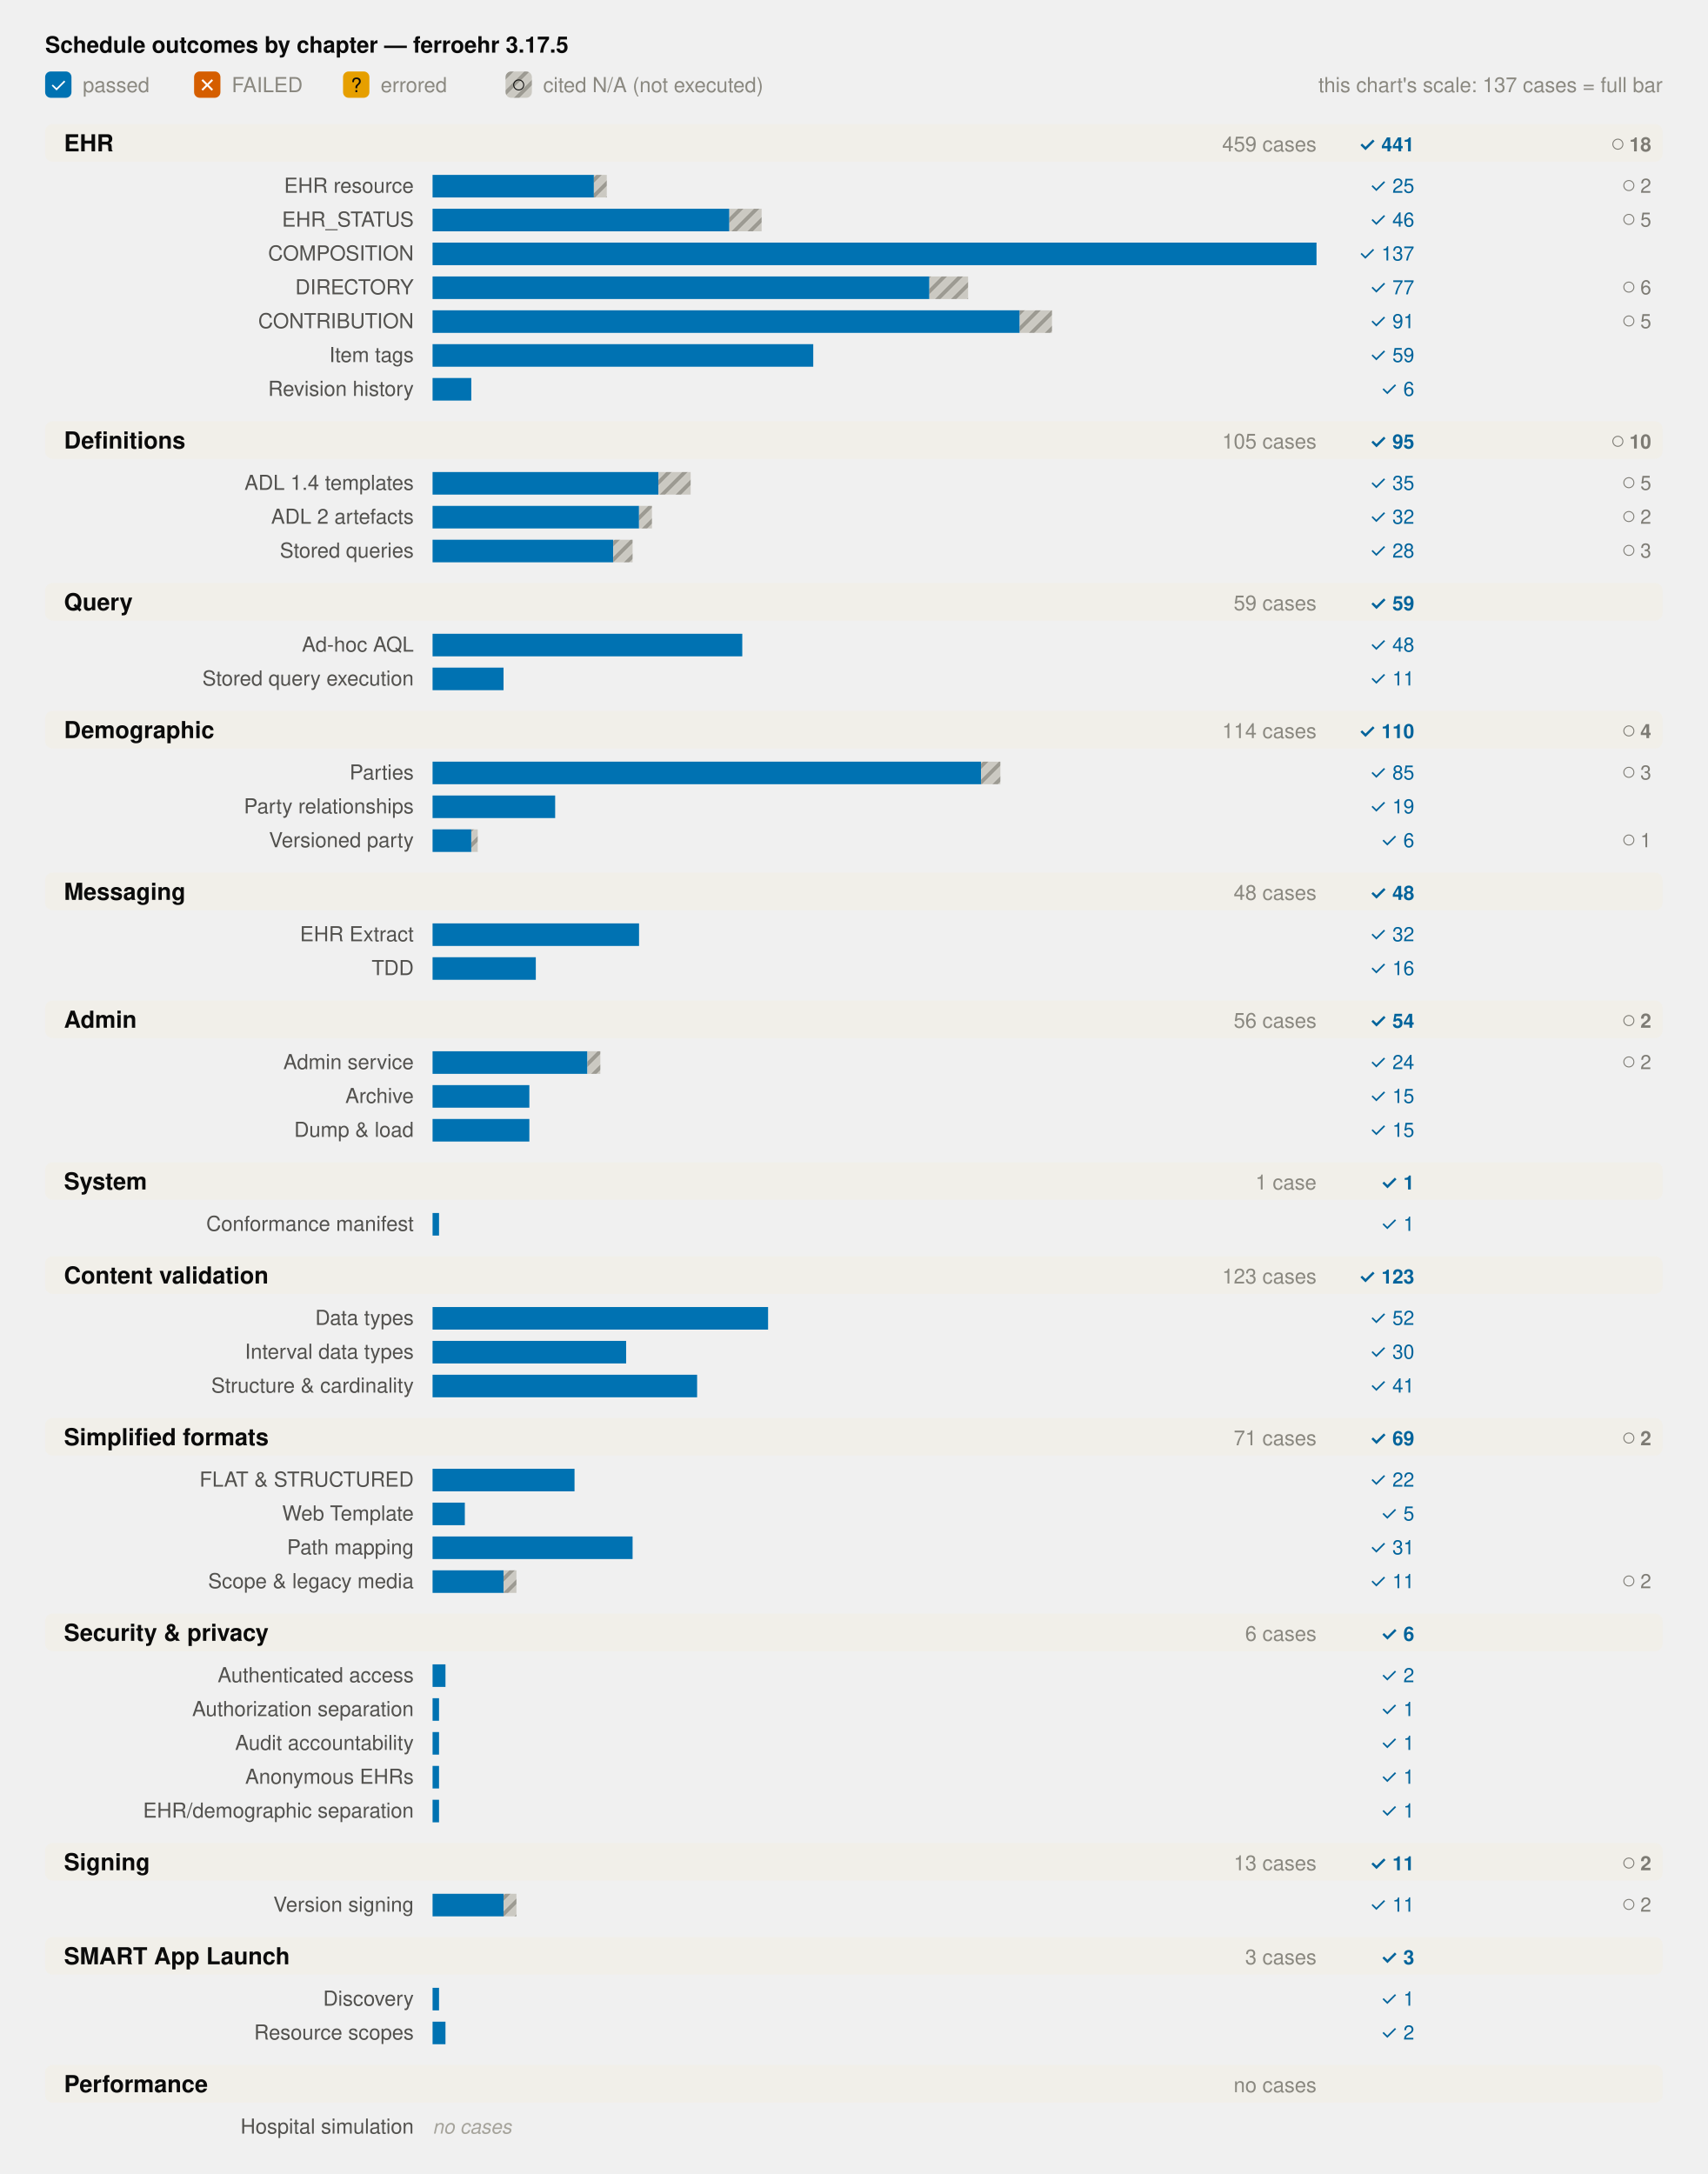
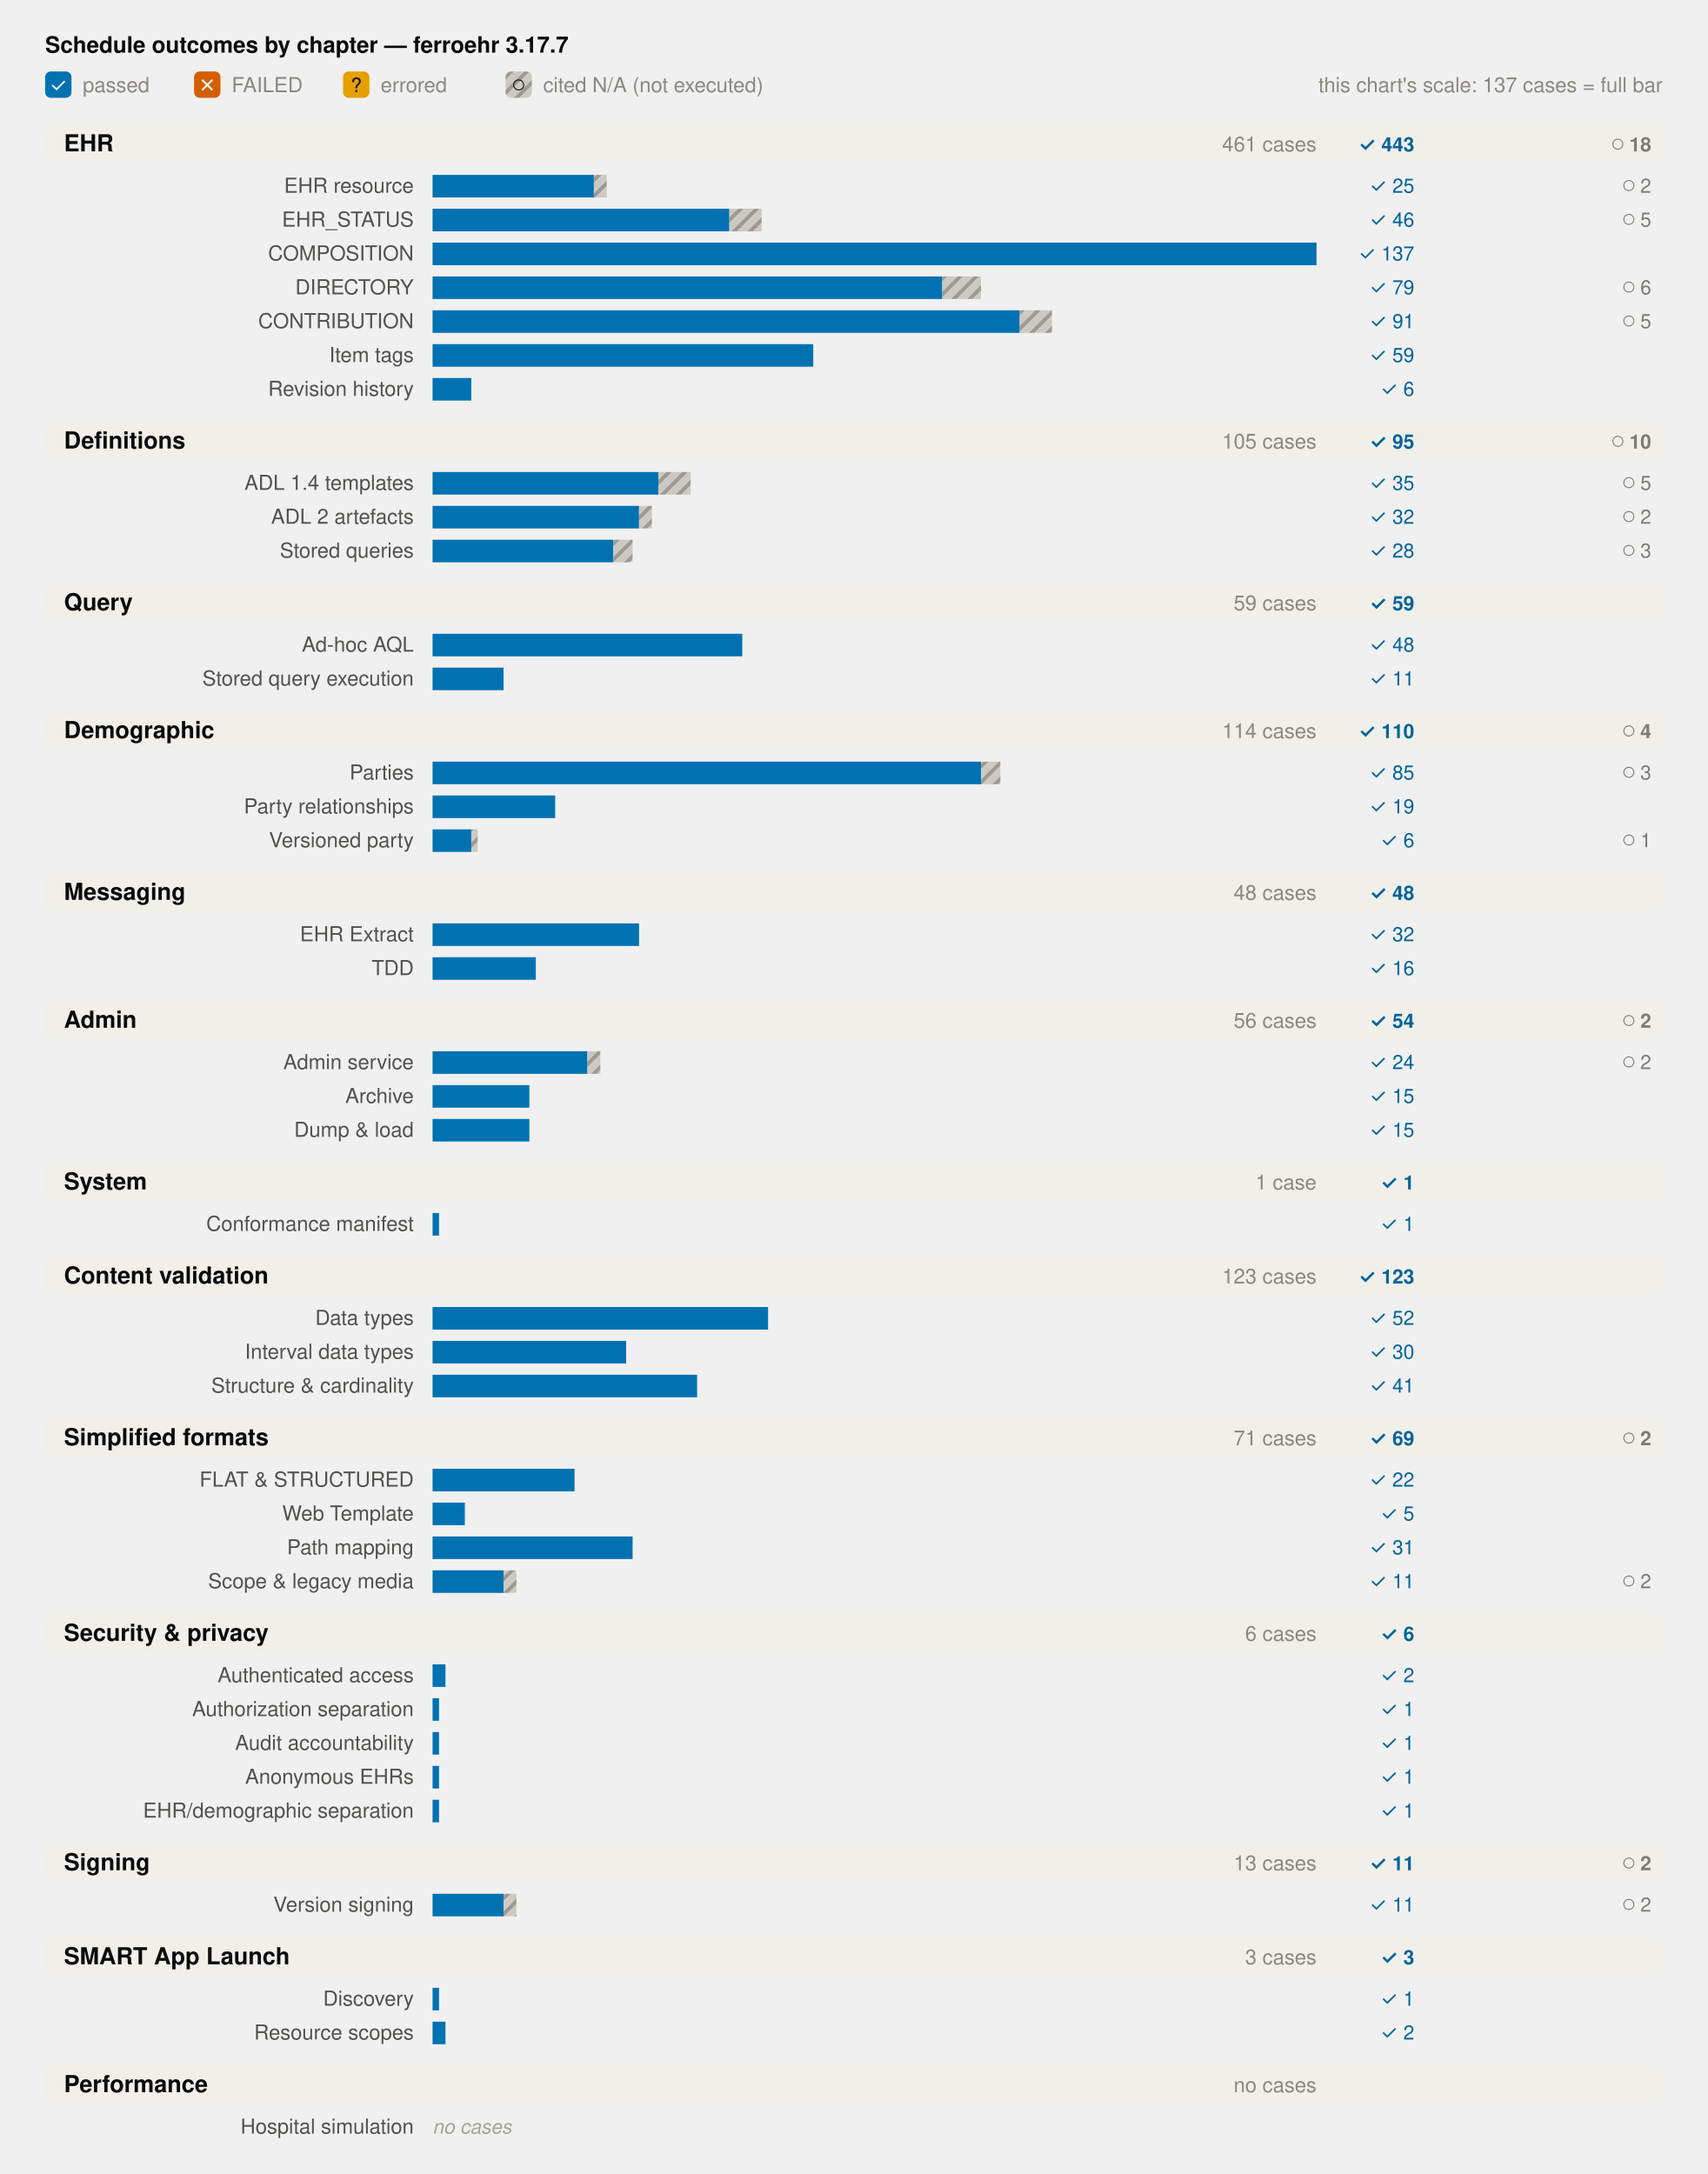
<svg xmlns="http://www.w3.org/2000/svg" viewBox="0 0 908 1156" width="908" height="1156" role="img">
  <style>
text { fill: #52514e; font: 12px -apple-system, 'Segoe UI', Helvetica, Arial, sans-serif; }
.title { fill: #0b0b0b; font-weight: 600; }
.muted { fill: #8a8880; font-size: 11px; }
.grid { stroke: #e4e2dd; stroke-width: 1; }
.cell-label { fill: #ffffff; font-size: 11px; }
.cell-label-dim { fill: #0b0b0b; font-size: 11px; }
.ev-passed { fill: #0072b2; }
.ev-failed { fill: #d55e00; }
.ev-inconclusive { fill: #e69f00; }
.ev-not-evidenced { fill: #cbc9c2; }
.ev-not-claimed { fill: #edece8; }
.cell-required { stroke: #52514e; stroke-width: 1.2; }
.cell-optional { stroke: #cbc9c2; stroke-width: 1; stroke-dasharray: 3 2; }
.bar-passed { fill: #0072b2; }
.bar-failed { fill: #d55e00; }
.bar-errored { fill: #e69f00; }
.bar-na { fill: #cbc9c2; }
.seg-label { fill: #ffffff; font-size: 10.5px; }
.seg-label-dim { fill: #0b0b0b; font-size: 10.5px; }
@media (prefers-color-scheme: dark) {
text { fill: #c3c2b7; }
.title { fill: #ffffff; }
.muted { fill: #8f8e85; }
.grid { stroke: #3a3a38; }
.cell-label { fill: #ffffff; }
.cell-label-dim { fill: #e8e6e0; }
.ev-passed { fill: #3987e5; }
.ev-failed { fill: #e5484d; }
.ev-inconclusive { fill: #f5a623; }
.ev-not-evidenced { fill: #4a4a47; }
.ev-not-claimed { fill: #2b2b29; }
.cell-required { stroke: #c3c2b7; }
.cell-optional { stroke: #4a4a47; }
.bar-passed { fill: #3987e5; }
.bar-failed { fill: #e5484d; }
.bar-errored { fill: #d9a514; }
.bar-na { fill: #4a4a47; }
.seg-label-dim { fill: #e8e6e0; }
}
</style>
  <style>
.chap-row { fill: #f1efe9; }
.chap-name { fill: #0b0b0b; font-size: 12.5px; font-weight: 600; }
.band-label { fill: #52514e; font-size: 11px; }
.band-empty { fill: #a5a39b; font-size: 10.5px; font-style: italic; }
.count { font-size: 10.5px; }
.count-strong { font-weight: 600; }
.count-passed { fill: #00639b; }
.count-failed { fill: #c0530b; font-weight: 600; }
.count-errored { fill: #9a7100; }
.count-na { fill: #7d7b74; }
.na-line { stroke: #9d9b93; stroke-width: 2; }
@media (prefers-color-scheme: dark) {
.chap-row { fill: #2b2b29; }
.chap-name { fill: #ffffff; }
.band-label { fill: #c3c2b7; }
.band-empty { fill: #6f6e68; }
.count-passed { fill: #4f97ee; }
.count-failed { fill: #f2696d; }
.count-errored { fill: #d9a514; }
.count-na { fill: #8f8e85; }
.na-line { stroke: #6d6d69; }
}
</style>
  <defs>
    <pattern id="na-hatch" width="6" height="6" patternUnits="userSpaceOnUse" patternTransform="rotate(45)">
      <rect width="6" height="6" class="bar-na" />
      <line x1="3" y1="0" x2="3" y2="6" class="na-line" />
    </pattern>
  </defs>
-   <text x="24" y="28" class="title">Schedule outcomes by chapter — ferroehr 3.17.5</text>
+   <text x="24" y="28" class="title">Schedule outcomes by chapter — ferroehr 3.17.7</text>
  <rect x="24" y="38" width="14" height="14" rx="3" class="bar-passed" />
  <text x="31" y="49" class="seg-label" text-anchor="middle">✓</text>
  <text x="44" y="49" class="muted">passed</text>
  <rect x="103.2" y="38" width="14" height="14" rx="3" class="bar-failed" />
  <text x="110.2" y="49" class="seg-label" text-anchor="middle">✕</text>
  <text x="123.2" y="49" class="muted">FAILED</text>
  <rect x="182.4" y="38" width="14" height="14" rx="3" class="bar-errored" />
  <text x="189.4" y="49" class="seg-label-dim" text-anchor="middle">?</text>
  <text x="202.4" y="49" class="muted">errored</text>
  <rect x="268.8" y="38" width="14" height="14" rx="3" fill="url(#na-hatch)" />
  <text x="275.8" y="49" class="seg-label-dim" text-anchor="middle">○</text>
  <text x="288.8" y="49" class="muted">cited N/A (not executed)</text>
  <text x="884" y="49" class="muted" text-anchor="end">this chart's scale: 137 cases = full bar</text>
  <rect x="24" y="66" width="860" height="20" rx="4" class="chap-row" />
  <text x="34" y="80.5" class="chap-name">EHR</text>
-   <text x="700" y="80.5" class="muted" text-anchor="end">459 cases</text>
-   <text x="752" y="80.5" class="count count-passed count-strong" text-anchor="end">✓ 441</text>
+   <text x="700" y="80.5" class="muted" text-anchor="end">461 cases</text>
+   <text x="752" y="80.5" class="count count-passed count-strong" text-anchor="end">✓ 443</text>
  <text x="878" y="80.5" class="count count-na count-strong" text-anchor="end">○ 18</text>
  <text x="220" y="102.5" class="band-label" text-anchor="end">EHR resource</text>
  <rect x="230" y="93" width="85.766" height="12" class="bar-passed" />
  <rect x="315.766" y="93" width="6.861" height="12" fill="url(#na-hatch)" />
  <text x="752" y="102.5" class="count count-passed" text-anchor="end">✓ 25</text>
  <text x="878" y="102.5" class="count count-na" text-anchor="end">○ 2</text>
  <text x="220" y="120.5" class="band-label" text-anchor="end">EHR_STATUS</text>
  <rect x="230" y="111" width="157.81" height="12" class="bar-passed" />
  <rect x="387.81" y="111" width="17.153" height="12" fill="url(#na-hatch)" />
  <text x="752" y="120.5" class="count count-passed" text-anchor="end">✓ 46</text>
  <text x="878" y="120.5" class="count count-na" text-anchor="end">○ 5</text>
  <text x="220" y="138.5" class="band-label" text-anchor="end">COMPOSITION</text>
  <rect x="230" y="129" width="470" height="12" class="bar-passed" />
  <text x="752" y="138.5" class="count count-passed" text-anchor="end">✓ 137</text>
  <text x="220" y="156.5" class="band-label" text-anchor="end">DIRECTORY</text>
-   <rect x="230" y="147" width="264.161" height="12" class="bar-passed" />
-   <rect x="494.161" y="147" width="20.584" height="12" fill="url(#na-hatch)" />
-   <text x="752" y="156.5" class="count count-passed" text-anchor="end">✓ 77</text>
+   <rect x="230" y="147" width="271.022" height="12" class="bar-passed" />
+   <rect x="501.022" y="147" width="20.584" height="12" fill="url(#na-hatch)" />
+   <text x="752" y="156.5" class="count count-passed" text-anchor="end">✓ 79</text>
  <text x="878" y="156.5" class="count count-na" text-anchor="end">○ 6</text>
  <text x="220" y="174.5" class="band-label" text-anchor="end">CONTRIBUTION</text>
  <rect x="230" y="165" width="312.19" height="12" class="bar-passed" />
  <rect x="542.19" y="165" width="17.153" height="12" fill="url(#na-hatch)" />
  <text x="752" y="174.5" class="count count-passed" text-anchor="end">✓ 91</text>
  <text x="878" y="174.5" class="count count-na" text-anchor="end">○ 5</text>
  <text x="220" y="192.5" class="band-label" text-anchor="end">Item tags</text>
  <rect x="230" y="183" width="202.409" height="12" class="bar-passed" />
  <text x="752" y="192.5" class="count count-passed" text-anchor="end">✓ 59</text>
  <text x="220" y="210.5" class="band-label" text-anchor="end">Revision history</text>
  <rect x="230" y="201" width="20.584" height="12" class="bar-passed" />
  <text x="752" y="210.5" class="count count-passed" text-anchor="end">✓ 6</text>
  <rect x="24" y="224" width="860" height="20" rx="4" class="chap-row" />
  <text x="34" y="238.5" class="chap-name">Definitions</text>
  <text x="700" y="238.5" class="muted" text-anchor="end">105 cases</text>
  <text x="752" y="238.5" class="count count-passed count-strong" text-anchor="end">✓ 95</text>
  <text x="878" y="238.5" class="count count-na count-strong" text-anchor="end">○ 10</text>
  <text x="220" y="260.5" class="band-label" text-anchor="end">ADL 1.4 templates</text>
  <rect x="230" y="251" width="120.073" height="12" class="bar-passed" />
  <rect x="350.073" y="251" width="17.153" height="12" fill="url(#na-hatch)" />
  <text x="752" y="260.5" class="count count-passed" text-anchor="end">✓ 35</text>
  <text x="878" y="260.5" class="count count-na" text-anchor="end">○ 5</text>
  <text x="220" y="278.5" class="band-label" text-anchor="end">ADL 2 artefacts</text>
  <rect x="230" y="269" width="109.781" height="12" class="bar-passed" />
  <rect x="339.781" y="269" width="6.861" height="12" fill="url(#na-hatch)" />
  <text x="752" y="278.5" class="count count-passed" text-anchor="end">✓ 32</text>
  <text x="878" y="278.5" class="count count-na" text-anchor="end">○ 2</text>
  <text x="220" y="296.5" class="band-label" text-anchor="end">Stored queries</text>
  <rect x="230" y="287" width="96.058" height="12" class="bar-passed" />
  <rect x="326.058" y="287" width="10.292" height="12" fill="url(#na-hatch)" />
  <text x="752" y="296.5" class="count count-passed" text-anchor="end">✓ 28</text>
  <text x="878" y="296.5" class="count count-na" text-anchor="end">○ 3</text>
  <rect x="24" y="310" width="860" height="20" rx="4" class="chap-row" />
  <text x="34" y="324.5" class="chap-name">Query</text>
  <text x="700" y="324.5" class="muted" text-anchor="end">59 cases</text>
  <text x="752" y="324.5" class="count count-passed count-strong" text-anchor="end">✓ 59</text>
  <text x="220" y="346.5" class="band-label" text-anchor="end">Ad-hoc AQL</text>
  <rect x="230" y="337" width="164.672" height="12" class="bar-passed" />
  <text x="752" y="346.5" class="count count-passed" text-anchor="end">✓ 48</text>
  <text x="220" y="364.5" class="band-label" text-anchor="end">Stored query execution</text>
  <rect x="230" y="355" width="37.737" height="12" class="bar-passed" />
  <text x="752" y="364.5" class="count count-passed" text-anchor="end">✓ 11</text>
  <rect x="24" y="378" width="860" height="20" rx="4" class="chap-row" />
  <text x="34" y="392.5" class="chap-name">Demographic</text>
  <text x="700" y="392.5" class="muted" text-anchor="end">114 cases</text>
  <text x="752" y="392.5" class="count count-passed count-strong" text-anchor="end">✓ 110</text>
  <text x="878" y="392.5" class="count count-na count-strong" text-anchor="end">○ 4</text>
  <text x="220" y="414.5" class="band-label" text-anchor="end">Parties</text>
  <rect x="230" y="405" width="291.606" height="12" class="bar-passed" />
  <rect x="521.606" y="405" width="10.292" height="12" fill="url(#na-hatch)" />
  <text x="752" y="414.5" class="count count-passed" text-anchor="end">✓ 85</text>
  <text x="878" y="414.5" class="count count-na" text-anchor="end">○ 3</text>
  <text x="220" y="432.5" class="band-label" text-anchor="end">Party relationships</text>
  <rect x="230" y="423" width="65.182" height="12" class="bar-passed" />
  <text x="752" y="432.5" class="count count-passed" text-anchor="end">✓ 19</text>
  <text x="220" y="450.5" class="band-label" text-anchor="end">Versioned party</text>
  <rect x="230" y="441" width="20.584" height="12" class="bar-passed" />
  <rect x="250.584" y="441" width="3.431" height="12" fill="url(#na-hatch)" />
  <text x="752" y="450.5" class="count count-passed" text-anchor="end">✓ 6</text>
  <text x="878" y="450.5" class="count count-na" text-anchor="end">○ 1</text>
  <rect x="24" y="464" width="860" height="20" rx="4" class="chap-row" />
  <text x="34" y="478.5" class="chap-name">Messaging</text>
  <text x="700" y="478.5" class="muted" text-anchor="end">48 cases</text>
  <text x="752" y="478.5" class="count count-passed count-strong" text-anchor="end">✓ 48</text>
  <text x="220" y="500.5" class="band-label" text-anchor="end">EHR Extract</text>
  <rect x="230" y="491" width="109.781" height="12" class="bar-passed" />
  <text x="752" y="500.5" class="count count-passed" text-anchor="end">✓ 32</text>
  <text x="220" y="518.5" class="band-label" text-anchor="end">TDD</text>
  <rect x="230" y="509" width="54.891" height="12" class="bar-passed" />
  <text x="752" y="518.5" class="count count-passed" text-anchor="end">✓ 16</text>
  <rect x="24" y="532" width="860" height="20" rx="4" class="chap-row" />
  <text x="34" y="546.5" class="chap-name">Admin</text>
  <text x="700" y="546.5" class="muted" text-anchor="end">56 cases</text>
  <text x="752" y="546.5" class="count count-passed count-strong" text-anchor="end">✓ 54</text>
  <text x="878" y="546.5" class="count count-na count-strong" text-anchor="end">○ 2</text>
  <text x="220" y="568.5" class="band-label" text-anchor="end">Admin service</text>
  <rect x="230" y="559" width="82.336" height="12" class="bar-passed" />
  <rect x="312.336" y="559" width="6.861" height="12" fill="url(#na-hatch)" />
  <text x="752" y="568.5" class="count count-passed" text-anchor="end">✓ 24</text>
  <text x="878" y="568.5" class="count count-na" text-anchor="end">○ 2</text>
  <text x="220" y="586.5" class="band-label" text-anchor="end">Archive</text>
  <rect x="230" y="577" width="51.46" height="12" class="bar-passed" />
  <text x="752" y="586.5" class="count count-passed" text-anchor="end">✓ 15</text>
  <text x="220" y="604.5" class="band-label" text-anchor="end">Dump &amp; load</text>
  <rect x="230" y="595" width="51.46" height="12" class="bar-passed" />
  <text x="752" y="604.5" class="count count-passed" text-anchor="end">✓ 15</text>
  <rect x="24" y="618" width="860" height="20" rx="4" class="chap-row" />
  <text x="34" y="632.5" class="chap-name">System</text>
  <text x="700" y="632.5" class="muted" text-anchor="end">1 case</text>
  <text x="752" y="632.5" class="count count-passed count-strong" text-anchor="end">✓ 1</text>
  <text x="220" y="654.5" class="band-label" text-anchor="end">Conformance manifest</text>
  <rect x="230" y="645" width="3.431" height="12" class="bar-passed" />
  <text x="752" y="654.5" class="count count-passed" text-anchor="end">✓ 1</text>
  <rect x="24" y="668" width="860" height="20" rx="4" class="chap-row" />
  <text x="34" y="682.5" class="chap-name">Content validation</text>
  <text x="700" y="682.5" class="muted" text-anchor="end">123 cases</text>
  <text x="752" y="682.5" class="count count-passed count-strong" text-anchor="end">✓ 123</text>
  <text x="220" y="704.5" class="band-label" text-anchor="end">Data types</text>
  <rect x="230" y="695" width="178.394" height="12" class="bar-passed" />
  <text x="752" y="704.5" class="count count-passed" text-anchor="end">✓ 52</text>
  <text x="220" y="722.5" class="band-label" text-anchor="end">Interval data types</text>
  <rect x="230" y="713" width="102.92" height="12" class="bar-passed" />
  <text x="752" y="722.5" class="count count-passed" text-anchor="end">✓ 30</text>
  <text x="220" y="740.5" class="band-label" text-anchor="end">Structure &amp; cardinality</text>
  <rect x="230" y="731" width="140.657" height="12" class="bar-passed" />
  <text x="752" y="740.5" class="count count-passed" text-anchor="end">✓ 41</text>
  <rect x="24" y="754" width="860" height="20" rx="4" class="chap-row" />
  <text x="34" y="768.5" class="chap-name">Simplified formats</text>
  <text x="700" y="768.5" class="muted" text-anchor="end">71 cases</text>
  <text x="752" y="768.5" class="count count-passed count-strong" text-anchor="end">✓ 69</text>
  <text x="878" y="768.5" class="count count-na count-strong" text-anchor="end">○ 2</text>
  <text x="220" y="790.5" class="band-label" text-anchor="end">FLAT &amp; STRUCTURED</text>
  <rect x="230" y="781" width="75.474" height="12" class="bar-passed" />
  <text x="752" y="790.5" class="count count-passed" text-anchor="end">✓ 22</text>
  <text x="220" y="808.5" class="band-label" text-anchor="end">Web Template</text>
  <rect x="230" y="799" width="17.153" height="12" class="bar-passed" />
  <text x="752" y="808.5" class="count count-passed" text-anchor="end">✓ 5</text>
  <text x="220" y="826.5" class="band-label" text-anchor="end">Path mapping</text>
  <rect x="230" y="817" width="106.35" height="12" class="bar-passed" />
  <text x="752" y="826.5" class="count count-passed" text-anchor="end">✓ 31</text>
  <text x="220" y="844.5" class="band-label" text-anchor="end">Scope &amp; legacy media</text>
  <rect x="230" y="835" width="37.737" height="12" class="bar-passed" />
  <rect x="267.737" y="835" width="6.861" height="12" fill="url(#na-hatch)" />
  <text x="752" y="844.5" class="count count-passed" text-anchor="end">✓ 11</text>
  <text x="878" y="844.5" class="count count-na" text-anchor="end">○ 2</text>
  <rect x="24" y="858" width="860" height="20" rx="4" class="chap-row" />
  <text x="34" y="872.5" class="chap-name">Security &amp; privacy</text>
  <text x="700" y="872.5" class="muted" text-anchor="end">6 cases</text>
  <text x="752" y="872.5" class="count count-passed count-strong" text-anchor="end">✓ 6</text>
  <text x="220" y="894.5" class="band-label" text-anchor="end">Authenticated access</text>
  <rect x="230" y="885" width="6.861" height="12" class="bar-passed" />
  <text x="752" y="894.5" class="count count-passed" text-anchor="end">✓ 2</text>
  <text x="220" y="912.5" class="band-label" text-anchor="end">Authorization separation</text>
  <rect x="230" y="903" width="3.431" height="12" class="bar-passed" />
  <text x="752" y="912.5" class="count count-passed" text-anchor="end">✓ 1</text>
  <text x="220" y="930.5" class="band-label" text-anchor="end">Audit accountability</text>
  <rect x="230" y="921" width="3.431" height="12" class="bar-passed" />
  <text x="752" y="930.5" class="count count-passed" text-anchor="end">✓ 1</text>
  <text x="220" y="948.5" class="band-label" text-anchor="end">Anonymous EHRs</text>
  <rect x="230" y="939" width="3.431" height="12" class="bar-passed" />
  <text x="752" y="948.5" class="count count-passed" text-anchor="end">✓ 1</text>
  <text x="220" y="966.5" class="band-label" text-anchor="end">EHR/demographic separation</text>
  <rect x="230" y="957" width="3.431" height="12" class="bar-passed" />
  <text x="752" y="966.5" class="count count-passed" text-anchor="end">✓ 1</text>
  <rect x="24" y="980" width="860" height="20" rx="4" class="chap-row" />
  <text x="34" y="994.5" class="chap-name">Signing</text>
  <text x="700" y="994.5" class="muted" text-anchor="end">13 cases</text>
  <text x="752" y="994.5" class="count count-passed count-strong" text-anchor="end">✓ 11</text>
  <text x="878" y="994.5" class="count count-na count-strong" text-anchor="end">○ 2</text>
  <text x="220" y="1016.5" class="band-label" text-anchor="end">Version signing</text>
  <rect x="230" y="1007" width="37.737" height="12" class="bar-passed" />
  <rect x="267.737" y="1007" width="6.861" height="12" fill="url(#na-hatch)" />
  <text x="752" y="1016.5" class="count count-passed" text-anchor="end">✓ 11</text>
  <text x="878" y="1016.5" class="count count-na" text-anchor="end">○ 2</text>
  <rect x="24" y="1030" width="860" height="20" rx="4" class="chap-row" />
  <text x="34" y="1044.5" class="chap-name">SMART App Launch</text>
  <text x="700" y="1044.5" class="muted" text-anchor="end">3 cases</text>
  <text x="752" y="1044.5" class="count count-passed count-strong" text-anchor="end">✓ 3</text>
  <text x="220" y="1066.5" class="band-label" text-anchor="end">Discovery</text>
  <rect x="230" y="1057" width="3.431" height="12" class="bar-passed" />
  <text x="752" y="1066.5" class="count count-passed" text-anchor="end">✓ 1</text>
  <text x="220" y="1084.5" class="band-label" text-anchor="end">Resource scopes</text>
  <rect x="230" y="1075" width="6.861" height="12" class="bar-passed" />
  <text x="752" y="1084.5" class="count count-passed" text-anchor="end">✓ 2</text>
  <rect x="24" y="1098" width="860" height="20" rx="4" class="chap-row" />
  <text x="34" y="1112.5" class="chap-name">Performance</text>
  <text x="700" y="1112.5" class="muted" text-anchor="end">no cases</text>
  <text x="220" y="1134.5" class="band-label" text-anchor="end">Hospital simulation</text>
  <text x="230" y="1134.5" class="band-empty">no cases</text>
</svg>
